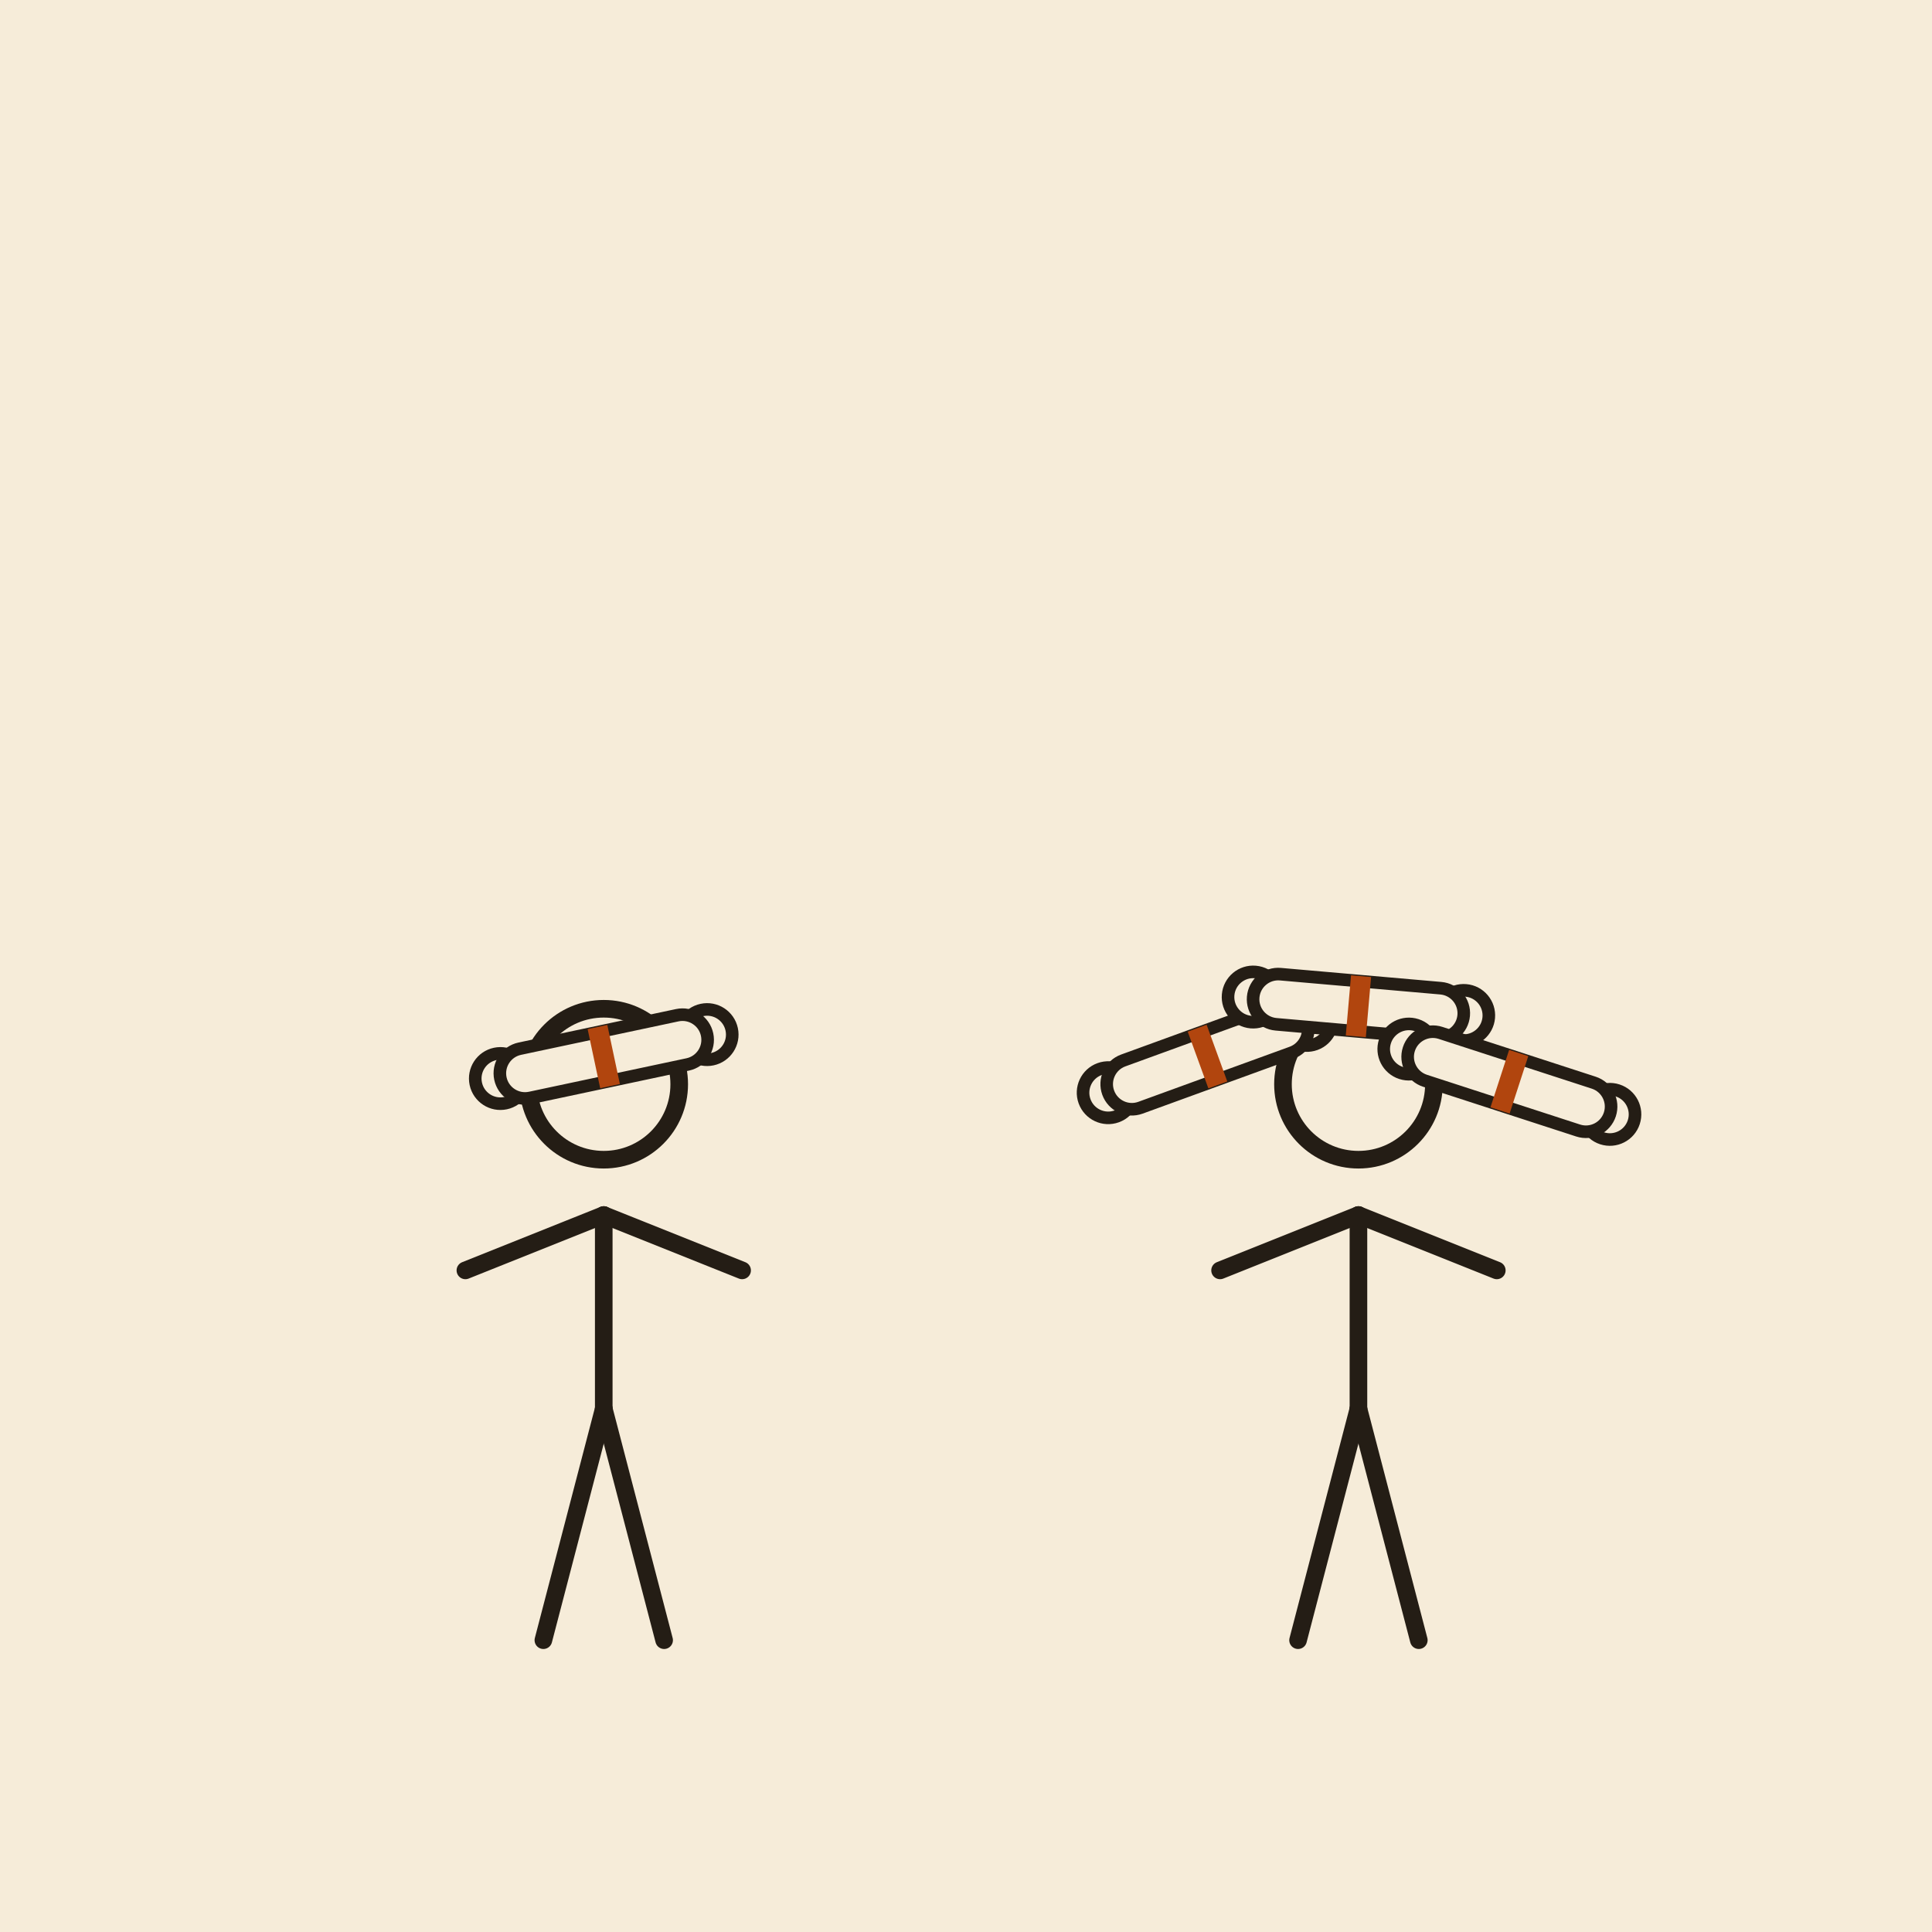
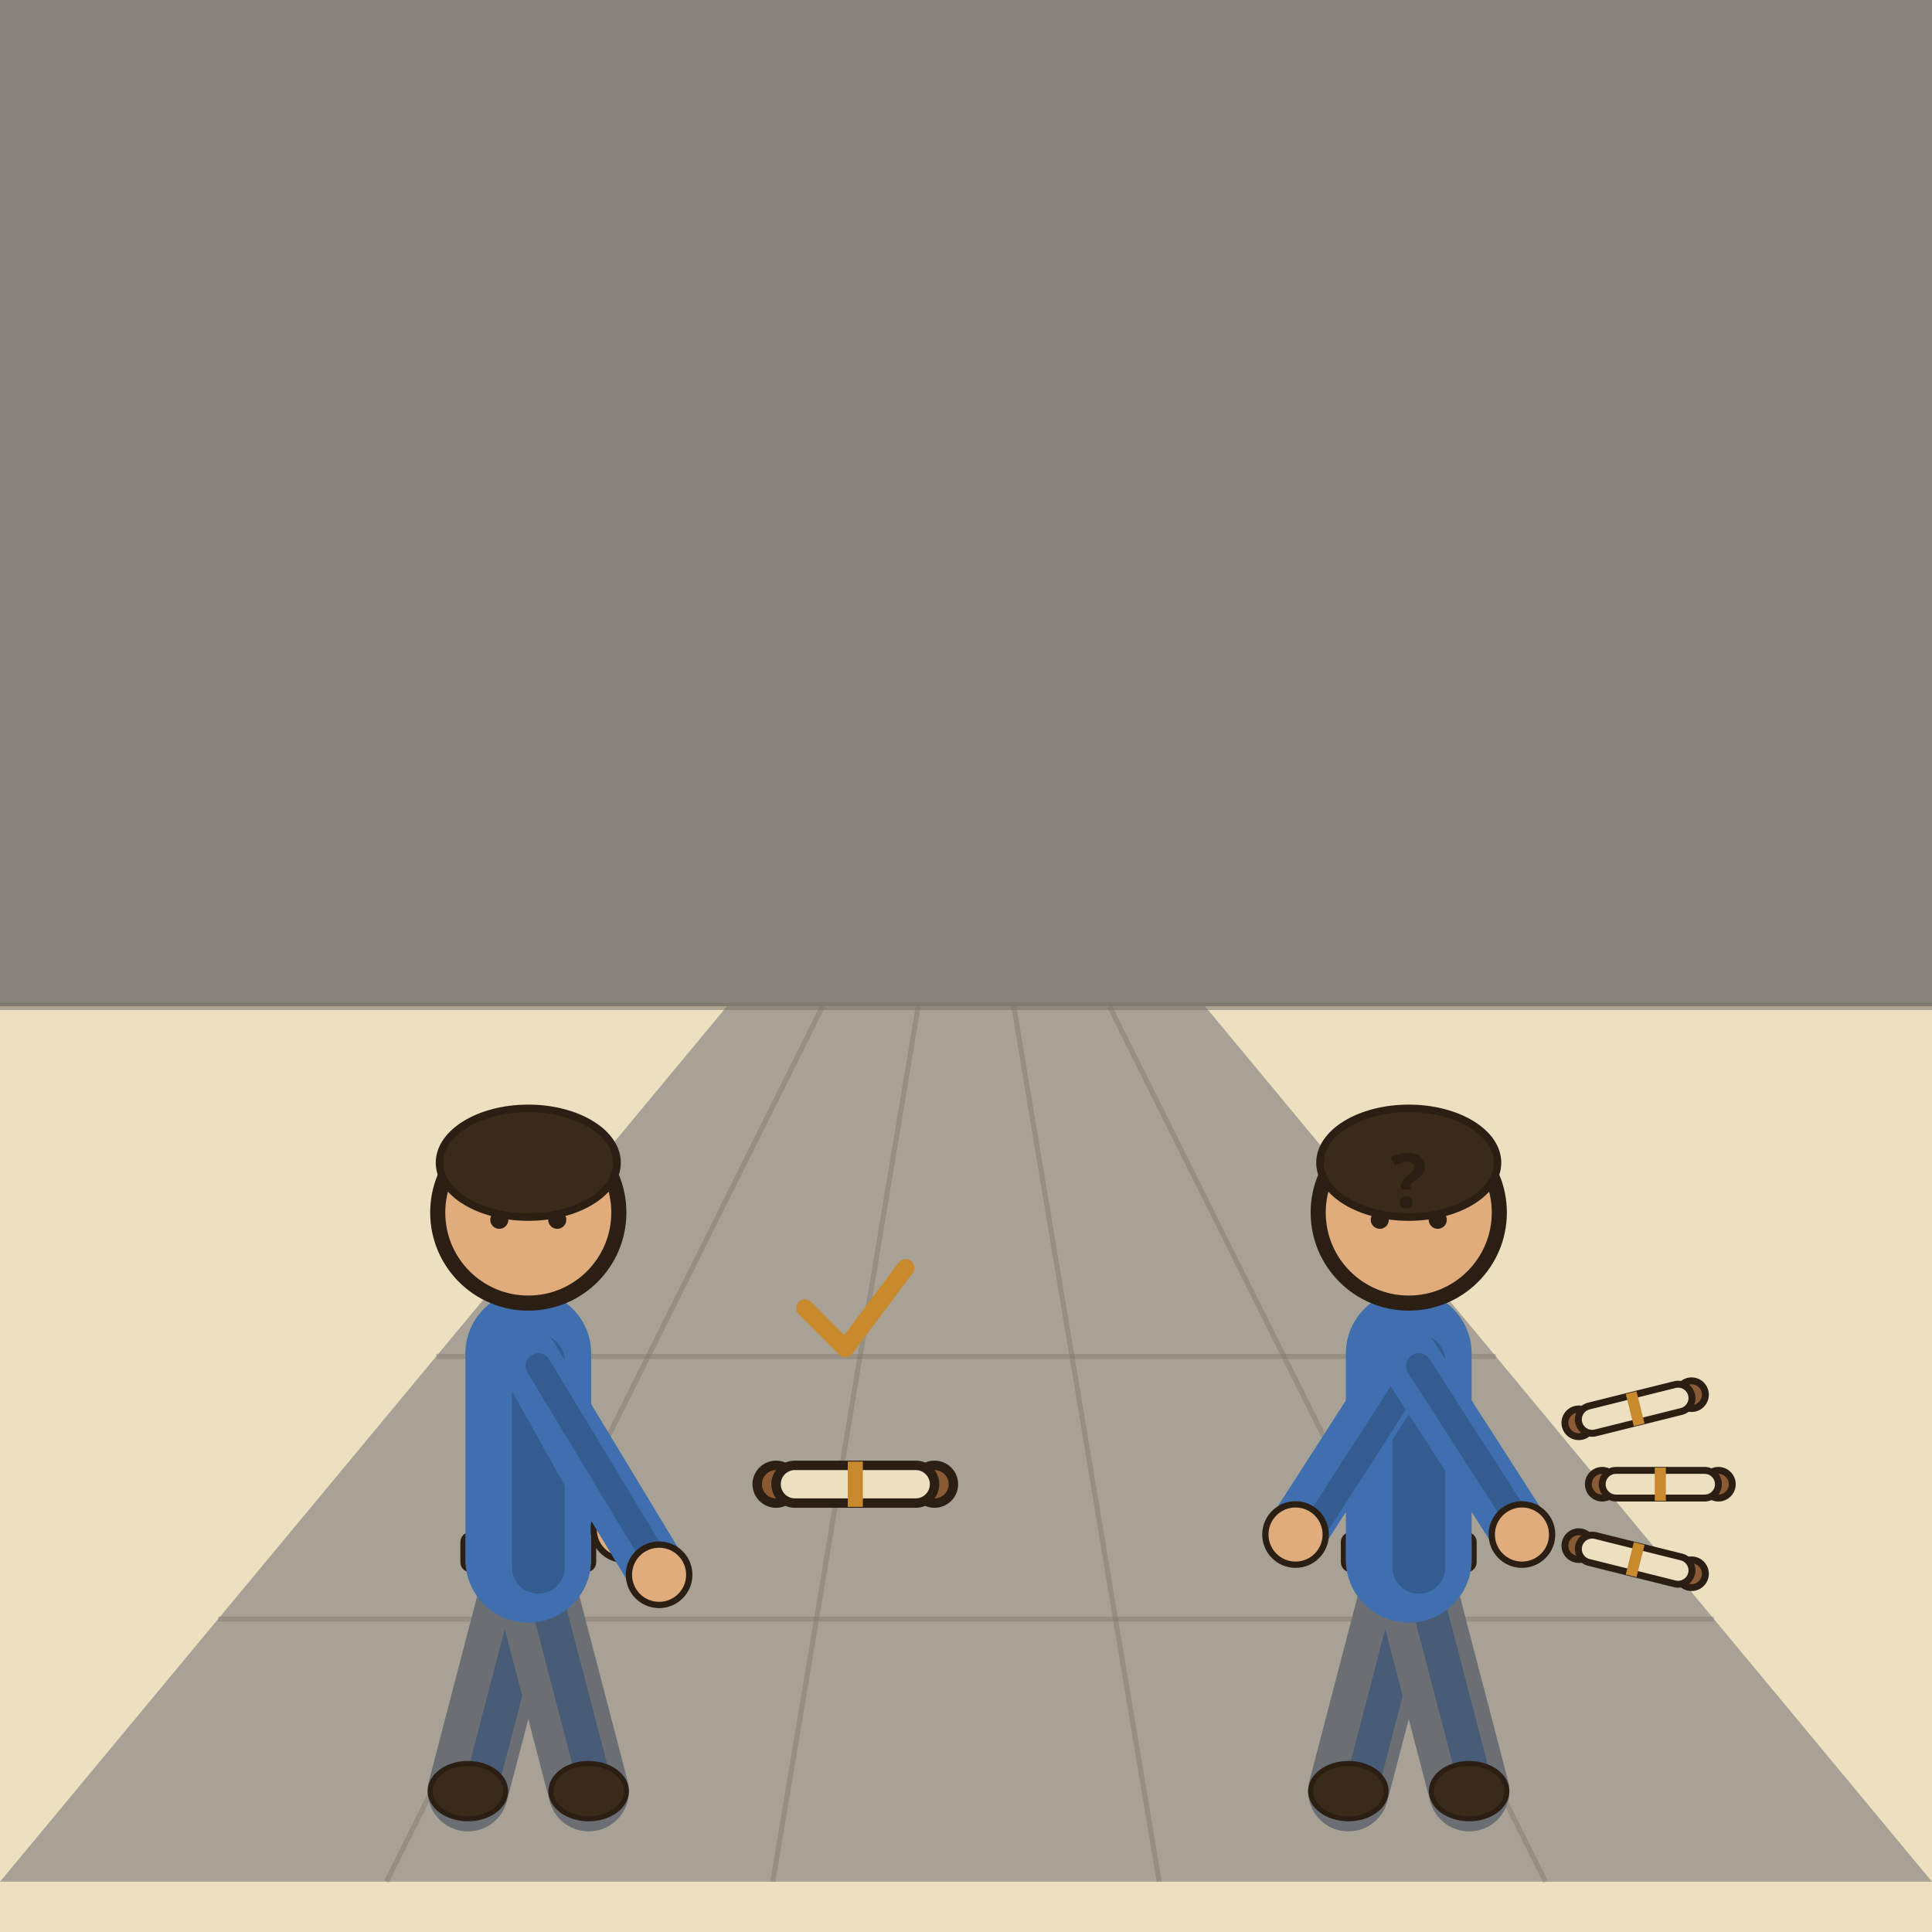
<svg xmlns="http://www.w3.org/2000/svg" viewBox="0 0 768 768">
-   <rect x="0" y="0" width="768" height="768" fill="#f6ecd9" />
-   <g transform="translate(240,560) scale(1.0,1.0) rotate(0)">
-     <circle cx="0" cy="-129" r="30" fill="#f6ecd9" stroke="#241d15" stroke-width="7" />
-     <line x1="0" y1="-77.0" x2="0" y2="0" stroke="#241d15" stroke-width="7" stroke-linecap="round" />
-     <line x1="0" y1="-77" x2="-55" y2="-55" stroke="#241d15" stroke-width="7" stroke-linecap="round" />
-     <line x1="0" y1="-77" x2="55" y2="-55" stroke="#241d15" stroke-width="7" stroke-linecap="round" />
-     <line x1="0" y1="0" x2="-24" y2="92" stroke="#241d15" stroke-width="7" stroke-linecap="round" />
-     <line x1="0" y1="0" x2="24" y2="92" stroke="#241d15" stroke-width="7" stroke-linecap="round" />
+   <rect x="0" y="0" width="768" height="768" fill="#ece0c0" />
+   <rect x="0" y="0" width="768" height="400" fill="#87837a" />
+   <polygon points="289,400 479,400 768,748 0,748" fill="#a8a196" />
+   <line x1="327.0" y1="400" x2="153.6" y2="748" stroke="#7a7468" stroke-width="2" opacity="0.4" />
+   <line x1="365.0" y1="400" x2="307.2" y2="748" stroke="#7a7468" stroke-width="2" opacity="0.4" />
+   <line x1="403.0" y1="400" x2="460.8" y2="748" stroke="#7a7468" stroke-width="2" opacity="0.4" />
+   <line x1="441.0" y1="400" x2="614.4" y2="748" stroke="#7a7468" stroke-width="2" opacity="0.4" />
+   <line x1="173.4" y1="539.2" x2="594.6" y2="539.2" stroke="#7a7468" stroke-width="2" opacity="0.4" />
+   <line x1="86.7" y1="643.6" x2="681.3" y2="643.6" stroke="#7a7468" stroke-width="2" opacity="0.4" />
+   <line x1="0" y1="400" x2="768" y2="400" stroke="#7a7468" stroke-width="3" opacity="0.55" />
+   <path d="M 65.0,280 L 65.0,60 Q 65.0,-50.0 110,-50.0 Q 155.0,-50.0 155.0,60 L 155.0,280" fill="none" stroke="#87837a" stroke-width="10" opacity="0.7" />
+   <path d="M 613.0,280 L 613.0,60 Q 613.0,-50.0 658,-50.0 Q 703.0,-50.0 703.0,60 L 703.0,280" fill="none" stroke="#87837a" stroke-width="10" opacity="0.7" />
+   <g transform="translate(210,620) scale(1.0,1.0) rotate(0)">
+     <line x1="0" y1="0" x2="-24" y2="92" stroke="#6b6e73" stroke-width="32" stroke-linecap="round" />
+     <line x1="4" y1="3" x2="-20" y2="95" stroke="#2b4d7a" stroke-width="13.4" stroke-linecap="round" opacity="0.55" />
+     <ellipse cx="-24" cy="92" rx="15" ry="11" fill="#3a2a1a" stroke="#2b1f14" stroke-width="2" />
+     <line x1="0" y1="0" x2="24" y2="92" stroke="#6b6e73" stroke-width="32" stroke-linecap="round" />
+     <line x1="4" y1="3" x2="28" y2="95" stroke="#2b4d7a" stroke-width="13.4" stroke-linecap="round" opacity="0.55" />
+     <ellipse cx="24" cy="92" rx="15" ry="11" fill="#3a2a1a" stroke="#2b1f14" stroke-width="2" />
+     <rect x="-26" y="-10" width="52" height="14" rx="3" fill="#2b4d7a" stroke="#2b1f14" stroke-width="2" />
+     <line x1="0" y1="-82.0" x2="0" y2="0" stroke="#3f6fae" stroke-width="50" stroke-linecap="round" />
+     <line x1="4" y1="-79.0" x2="4" y2="3" stroke="#2b4d7a" stroke-width="21.0" stroke-linecap="round" opacity="0.55" />
+     <line x1="0" y1="-80" x2="38" y2="-12" stroke="#3f6fae" stroke-width="24" stroke-linecap="round" />
+     <line x1="4" y1="-77" x2="42" y2="-9" stroke="#2b4d7a" stroke-width="10.1" stroke-linecap="round" opacity="0.55" />
+     <circle cx="38" cy="-12" r="12" fill="#e0ac7c" stroke="#2b1f14" stroke-width="2.5" />
+     <line x1="0" y1="-80" x2="52" y2="6" stroke="#3f6fae" stroke-width="24" stroke-linecap="round" />
+     <line x1="4" y1="-77" x2="56" y2="9" stroke="#2b4d7a" stroke-width="10.1" stroke-linecap="round" opacity="0.55" />
+     <circle cx="52" cy="6" r="12" fill="#e0ac7c" stroke="#2b1f14" stroke-width="2.5" />
+     <circle cx="0" cy="-138" r="36" fill="#e0ac7c" stroke="#2b1f14" stroke-width="6" />
+     <ellipse cx="0" cy="-157.8" rx="35.28" ry="21.6" fill="#3a2a1a" stroke="#2b1f14" stroke-width="3" />
+     <circle cx="-11.52" cy="-135.12" r="3.6" fill="#2b1f14" />
+     <circle cx="11.52" cy="-135.12" r="3.6" fill="#2b1f14" />
  </g>
-   <g transform="translate(240,420) rotate(-12) scale(1.0)">
-     <circle cx="-42" cy="0" r="10" fill="#f6ecd9" stroke="#241d15" stroke-width="5" />
-     <circle cx="42" cy="0" r="10" fill="#f6ecd9" stroke="#241d15" stroke-width="5" />
-     <rect x="-42" y="-10" width="84" height="20" rx="10" fill="#f6ecd9" stroke="#241d15" stroke-width="5" />
-     <rect x="-4" y="-12" width="8" height="24" fill="#b1450e" />
+   <g transform="translate(340,590) rotate(0) scale(0.75)">
+     <circle cx="-42" cy="0" r="10" fill="#8a5a34" stroke="#2b1f14" stroke-width="5" />
+     <circle cx="42" cy="0" r="10" fill="#8a5a34" stroke="#2b1f14" stroke-width="5" />
+     <rect x="-42" y="-10" width="84" height="20" rx="10" fill="#ece0c0" stroke="#2b1f14" stroke-width="5" />
+     <rect x="-4" y="-12" width="8" height="24" fill="#c98a2e" />
  </g>
-   <g transform="translate(540,560) scale(1.0,1.0) rotate(0)">
-     <circle cx="0" cy="-129" r="30" fill="#f6ecd9" stroke="#241d15" stroke-width="7" />
-     <line x1="0" y1="-77.0" x2="0" y2="0" stroke="#241d15" stroke-width="7" stroke-linecap="round" />
-     <line x1="0" y1="-77" x2="-55" y2="-55" stroke="#241d15" stroke-width="7" stroke-linecap="round" />
-     <line x1="0" y1="-77" x2="55" y2="-55" stroke="#241d15" stroke-width="7" stroke-linecap="round" />
-     <line x1="0" y1="0" x2="-24" y2="92" stroke="#241d15" stroke-width="7" stroke-linecap="round" />
-     <line x1="0" y1="0" x2="24" y2="92" stroke="#241d15" stroke-width="7" stroke-linecap="round" />
+   <g transform="translate(340,520) scale(1.0)">
+     <polyline points="-20,0 -4.0,16.0 20,-16.0" fill="none" stroke="#c98a2e" stroke-width="7" stroke-linecap="round" stroke-linejoin="round" />
  </g>
-   <g transform="translate(480,420) rotate(-20) scale(1.0)">
-     <circle cx="-42" cy="0" r="10" fill="#f6ecd9" stroke="#241d15" stroke-width="5" />
-     <circle cx="42" cy="0" r="10" fill="#f6ecd9" stroke="#241d15" stroke-width="5" />
-     <rect x="-42" y="-10" width="84" height="20" rx="10" fill="#f6ecd9" stroke="#241d15" stroke-width="5" />
-     <rect x="-4" y="-12" width="8" height="24" fill="#b1450e" />
+   <g transform="translate(560,620) scale(1.0,1.0) rotate(0)">
+     <line x1="0" y1="0" x2="-24" y2="92" stroke="#6b6e73" stroke-width="32" stroke-linecap="round" />
+     <line x1="4" y1="3" x2="-20" y2="95" stroke="#2b4d7a" stroke-width="13.4" stroke-linecap="round" opacity="0.55" />
+     <ellipse cx="-24" cy="92" rx="15" ry="11" fill="#3a2a1a" stroke="#2b1f14" stroke-width="2" />
+     <line x1="0" y1="0" x2="24" y2="92" stroke="#6b6e73" stroke-width="32" stroke-linecap="round" />
+     <line x1="4" y1="3" x2="28" y2="95" stroke="#2b4d7a" stroke-width="13.4" stroke-linecap="round" opacity="0.55" />
+     <ellipse cx="24" cy="92" rx="15" ry="11" fill="#3a2a1a" stroke="#2b1f14" stroke-width="2" />
+     <rect x="-26" y="-10" width="52" height="14" rx="3" fill="#2b4d7a" stroke="#2b1f14" stroke-width="2" />
+     <line x1="0" y1="-82.0" x2="0" y2="0" stroke="#3f6fae" stroke-width="50" stroke-linecap="round" />
+     <line x1="4" y1="-79.0" x2="4" y2="3" stroke="#2b4d7a" stroke-width="21.0" stroke-linecap="round" opacity="0.55" />
+     <line x1="0" y1="-80" x2="-45" y2="-10" stroke="#3f6fae" stroke-width="24" stroke-linecap="round" />
+     <line x1="4" y1="-77" x2="-41" y2="-7" stroke="#2b4d7a" stroke-width="10.1" stroke-linecap="round" opacity="0.55" />
+     <circle cx="-45" cy="-10" r="12" fill="#e0ac7c" stroke="#2b1f14" stroke-width="2.5" />
+     <line x1="0" y1="-80" x2="45" y2="-10" stroke="#3f6fae" stroke-width="24" stroke-linecap="round" />
+     <line x1="4" y1="-77" x2="49" y2="-7" stroke="#2b4d7a" stroke-width="10.1" stroke-linecap="round" opacity="0.55" />
+     <circle cx="45" cy="-10" r="12" fill="#e0ac7c" stroke="#2b1f14" stroke-width="2.5" />
+     <circle cx="0" cy="-138" r="36" fill="#e0ac7c" stroke="#2b1f14" stroke-width="6" />
+     <ellipse cx="0" cy="-157.8" rx="35.28" ry="21.6" fill="#3a2a1a" stroke="#2b1f14" stroke-width="3" />
+     <circle cx="-11.52" cy="-135.12" r="3.6" fill="#2b1f14" />
+     <circle cx="11.52" cy="-135.12" r="3.6" fill="#2b1f14" />
  </g>
-   <g transform="translate(540,400) rotate(5) scale(1.0)">
-     <circle cx="-42" cy="0" r="10" fill="#f6ecd9" stroke="#241d15" stroke-width="5" />
-     <circle cx="42" cy="0" r="10" fill="#f6ecd9" stroke="#241d15" stroke-width="5" />
-     <rect x="-42" y="-10" width="84" height="20" rx="10" fill="#f6ecd9" stroke="#241d15" stroke-width="5" />
-     <rect x="-4" y="-12" width="8" height="24" fill="#b1450e" />
+   <g transform="translate(650,560) rotate(-14) scale(0.55)">
+     <circle cx="-42" cy="0" r="10" fill="#8a5a34" stroke="#2b1f14" stroke-width="5" />
+     <circle cx="42" cy="0" r="10" fill="#8a5a34" stroke="#2b1f14" stroke-width="5" />
+     <rect x="-42" y="-10" width="84" height="20" rx="10" fill="#ece0c0" stroke="#2b1f14" stroke-width="5" />
+     <rect x="-4" y="-12" width="8" height="24" fill="#c98a2e" />
  </g>
-   <g transform="translate(600,430) rotate(18) scale(1.0)">
-     <circle cx="-42" cy="0" r="10" fill="#f6ecd9" stroke="#241d15" stroke-width="5" />
-     <circle cx="42" cy="0" r="10" fill="#f6ecd9" stroke="#241d15" stroke-width="5" />
-     <rect x="-42" y="-10" width="84" height="20" rx="10" fill="#f6ecd9" stroke="#241d15" stroke-width="5" />
-     <rect x="-4" y="-12" width="8" height="24" fill="#b1450e" />
+   <g transform="translate(660,590) rotate(0) scale(0.55)">
+     <circle cx="-42" cy="0" r="10" fill="#8a5a34" stroke="#2b1f14" stroke-width="5" />
+     <circle cx="42" cy="0" r="10" fill="#8a5a34" stroke="#2b1f14" stroke-width="5" />
+     <rect x="-42" y="-10" width="84" height="20" rx="10" fill="#ece0c0" stroke="#2b1f14" stroke-width="5" />
+     <rect x="-4" y="-12" width="8" height="24" fill="#c98a2e" />
  </g>
+   <g transform="translate(650,620) rotate(14) scale(0.55)">
+     <circle cx="-42" cy="0" r="10" fill="#8a5a34" stroke="#2b1f14" stroke-width="5" />
+     <circle cx="42" cy="0" r="10" fill="#8a5a34" stroke="#2b1f14" stroke-width="5" />
+     <rect x="-42" y="-10" width="84" height="20" rx="10" fill="#ece0c0" stroke="#2b1f14" stroke-width="5" />
+     <rect x="-4" y="-12" width="8" height="24" fill="#c98a2e" />
+   </g>
+   <text x="560" y="480" text-anchor="middle" font-family="'Trebuchet MS', 'Arial Black', sans-serif" font-size="30" font-weight="bold" fill="#2b1f14" transform="rotate(0 560 480)">?</text>
</svg>
